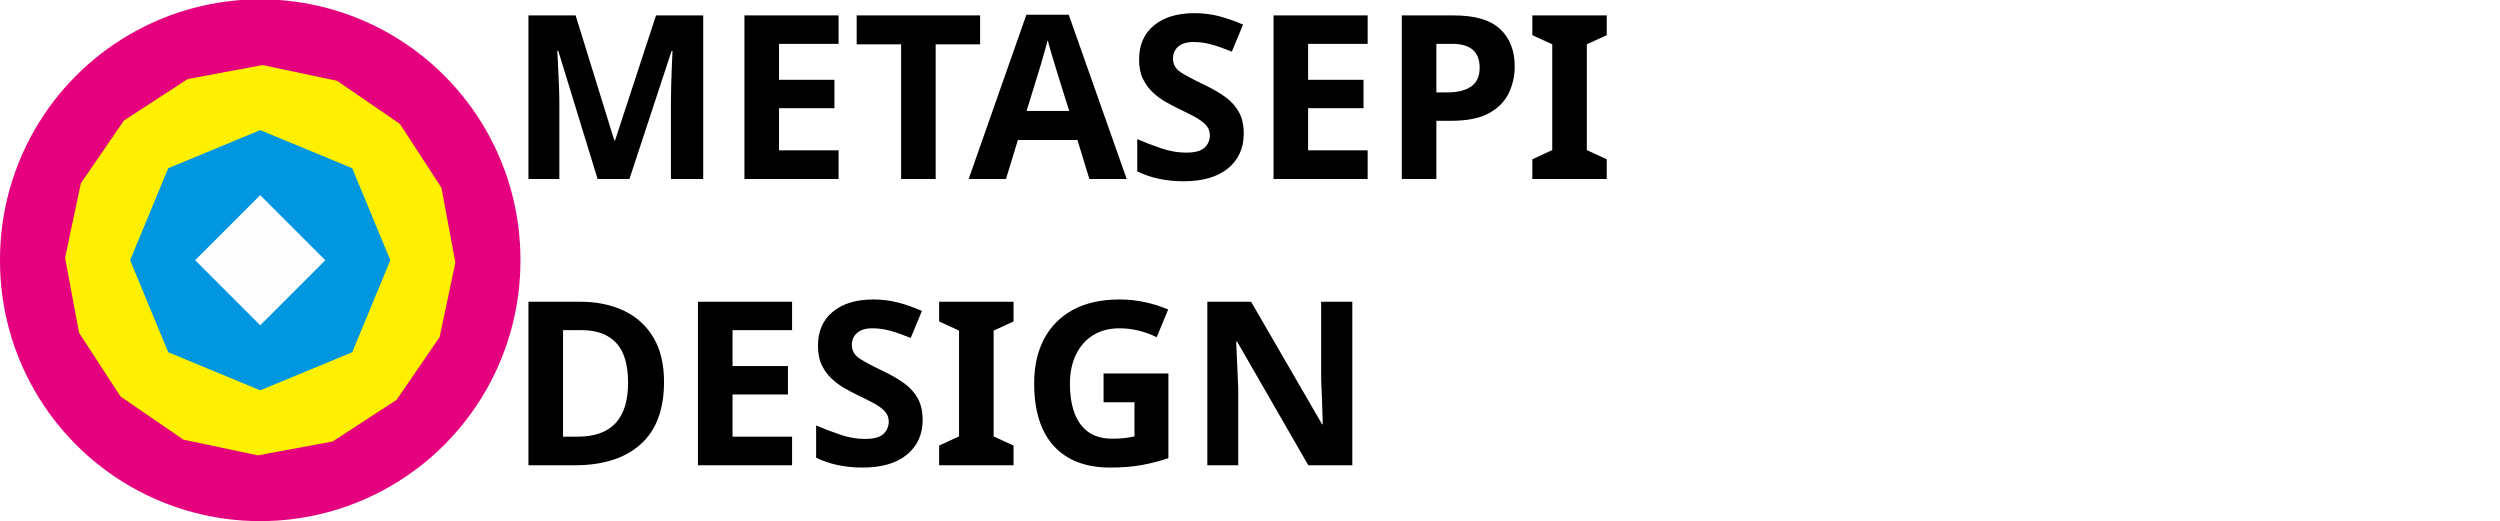
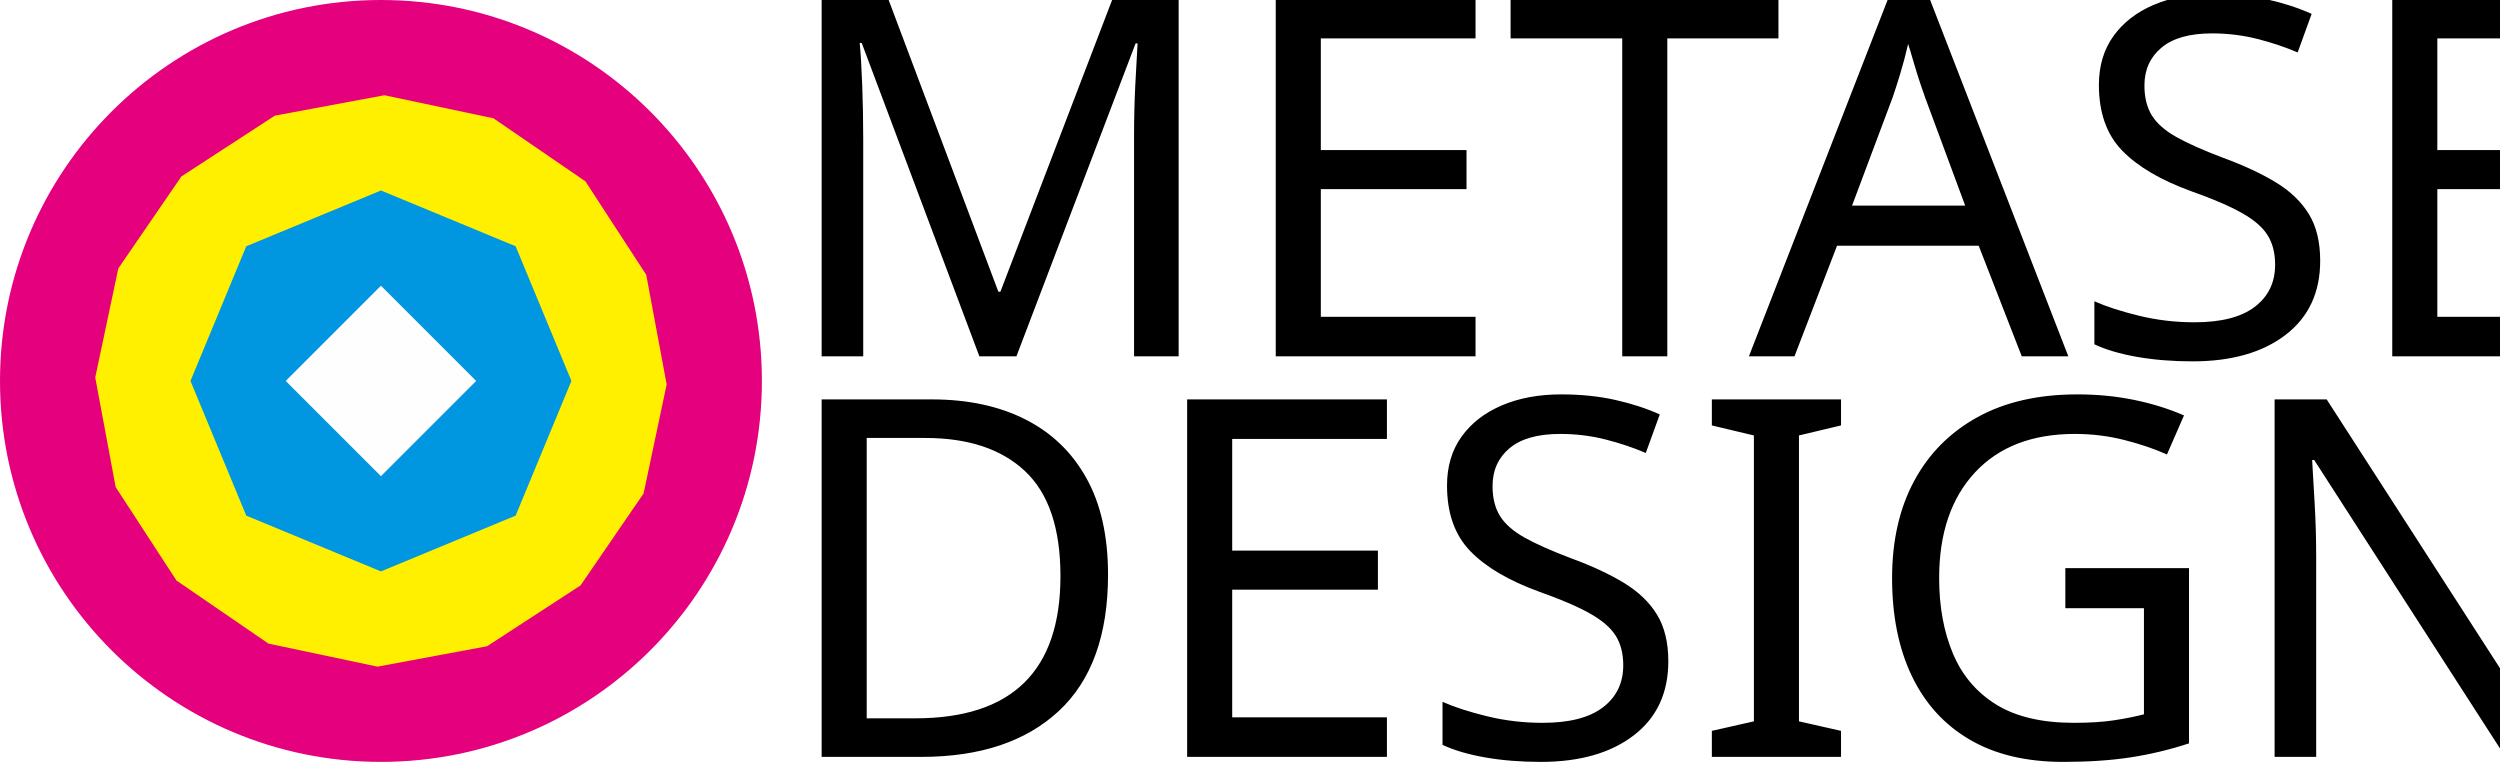
- <svg xmlns="http://www.w3.org/2000/svg" width="1345" height="280" id="svg2" version="1.1">
+ <svg xmlns="http://www.w3.org/2000/svg" width="918.76" height="280" id="svg2" version="1.1">
  <defs id="defs4" />
-   <g id="layer1" transform="translate(0,-772.3622)" style="display:inline">
-     <text xml:space="preserve" style="font-size:61.612px;font-style:normal;font-weight:normal;line-height:125%;letter-spacing:0px;word-spacing:0px;fill:#000000;fill-opacity:1;stroke:none;font-family:Sans" x="273.213" y="868.651" id="text3216">
-       <tspan id="tspan3218" x="273.213" y="868.651" style="font-size:123.225px;font-style:normal;font-variant:normal;font-weight:bold;font-stretch:normal;text-align:start;line-height:125%;writing-mode:lr-tb;text-anchor:start;font-family:Linux Biolinum Keyboard O;-inkscape-font-specification:Linux Biolinum Keyboard O Bold">METASEPI</tspan>
-       <tspan x="273.213" y="1022.682" id="tspan3220" style="font-size:123.225px;font-style:normal;font-variant:normal;font-weight:bold;font-stretch:normal;text-align:start;line-height:125%;writing-mode:lr-tb;text-anchor:start;font-family:Linux Biolinum Keyboard O;-inkscape-font-specification:Linux Biolinum Keyboard O Bold">DESIGN</tspan>
+   <g id="layer1" transform="translate(2.4479675e-7,-772.3622)" style="display:inline">
+     <flowRoot xml:space="preserve" id="flowRoot3094" style="font-size:40px;font-style:normal;font-weight:normal;line-height:125%;letter-spacing:0px;word-spacing:0px;fill:#000000;fill-opacity:1;stroke:none;font-family:Sans" transform="translate(0,772.3622)">
+       <flowRegion id="flowRegion3096">
+         <rect id="rect3098" width="61.429" height="68.571" x="355.714" y="-264.286" />
+       </flowRegion>
+       <flowPara id="flowPara3100" />
+     </flowRoot>
+     <text xml:space="preserve" style="font-size:40px;font-style:normal;font-weight:normal;line-height:80%;letter-spacing:0px;word-spacing:0px;fill:#000000;fill-opacity:1;stroke:none;font-family:Sans" x="284.112" y="903.322" id="text3073">
+       <tspan id="tspan3075" x="284.112" y="903.322" style="font-size:184px;font-style:normal;font-variant:normal;font-weight:normal;font-stretch:normal;line-height:80%;font-family:Digital Readout Thick;-inkscape-font-specification:Digital Readout Thick">METASEPI</tspan>
+       <tspan x="284.112" y="1050.522" id="tspan3081" style="font-size:184px;font-style:normal;font-variant:normal;font-weight:normal;font-stretch:normal;line-height:80%;font-family:Digital Readout Thick;-inkscape-font-specification:Digital Readout Thick">DESIGN</tspan>
    </text>
  </g>
-   <g id="layer3" style="display:inline" transform="translate(0,-464.0945)">
-     <path style="fill:#e5007e;fill-opacity:1;display:inline" id="path3242" d="m 257.857,281.594 a 146.786,146.786 0 1 1 -293.571,0 146.786,146.786 0 1 1 293.571,0 z" transform="matrix(0.9537712,0,0,0.9537712,34.06327,335.5178)" />
+   <g id="layer3" style="display:inline" transform="translate(2.4479675e-7,-464.0945)">
+     <path style="fill:#e5007e;fill-opacity:1;display:inline" id="path3242" d="m 257.857,281.594 c 0,81.068 -65.718,146.786 -146.786,146.786 -81.068,0 -146.786,-65.718 -146.786,-146.786 0,-81.068 65.718,-146.786 146.786,-146.786 81.068,0 146.786,65.718 146.786,146.786 z" transform="matrix(0.9537712,0,0,0.9537712,34.06327,335.5178)" />
  </g>
-   <g id="layer4" style="display:inline" transform="translate(0,-464.0945)">
+   <g id="layer4" style="display:inline" transform="translate(2.4479675e-7,-464.0945)">
    <path style="fill:#fff000;fill-opacity:1" id="path3266" d="M 61.429,251.952 20.627,278.503 -27.23,287.42 -74.855,277.344 -115,249.809 l -26.552,-40.802 -8.916,-47.857 10.076,-47.626 27.535,-40.145 40.802,-26.552 47.857,-8.916 47.626,10.076 40.145,27.535 26.552,40.802 8.916,47.857 -10.076,47.626 z" transform="matrix(0.8416575,0,0,0.8416575,161.6426,467.1855)" />
  </g>
-   <g id="layer5" style="display:inline" transform="translate(0,-464.0945)">
+   <g id="layer5" style="display:inline" transform="translate(2.4479675e-7,-464.0945)">
    <path style="fill:#0097e0;fill-opacity:1" id="path3269" d="m -25.756,219.053 -58.53,24.244 -58.53,-24.244 -24.244,-58.53 24.244,-58.53 58.53,-24.244 58.53,24.244 24.244,58.53 z" transform="matrix(0.8456765,0,0,0.8456765,211.2784,468.3439)" />
  </g>
-   <g id="layer6" transform="translate(0,-464.0945)">
+   <g id="layer6" transform="translate(2.4479675e-7,-464.0945)">
    <path style="fill:#fffeff;fill-opacity:1" id="path3278" d="M 155,301.958 115.708,262.666 155,223.374 l 39.292,39.292 z" transform="matrix(0.8907619,0,0,0.8907619,1.931906,370.1217)" />
  </g>
</svg>
